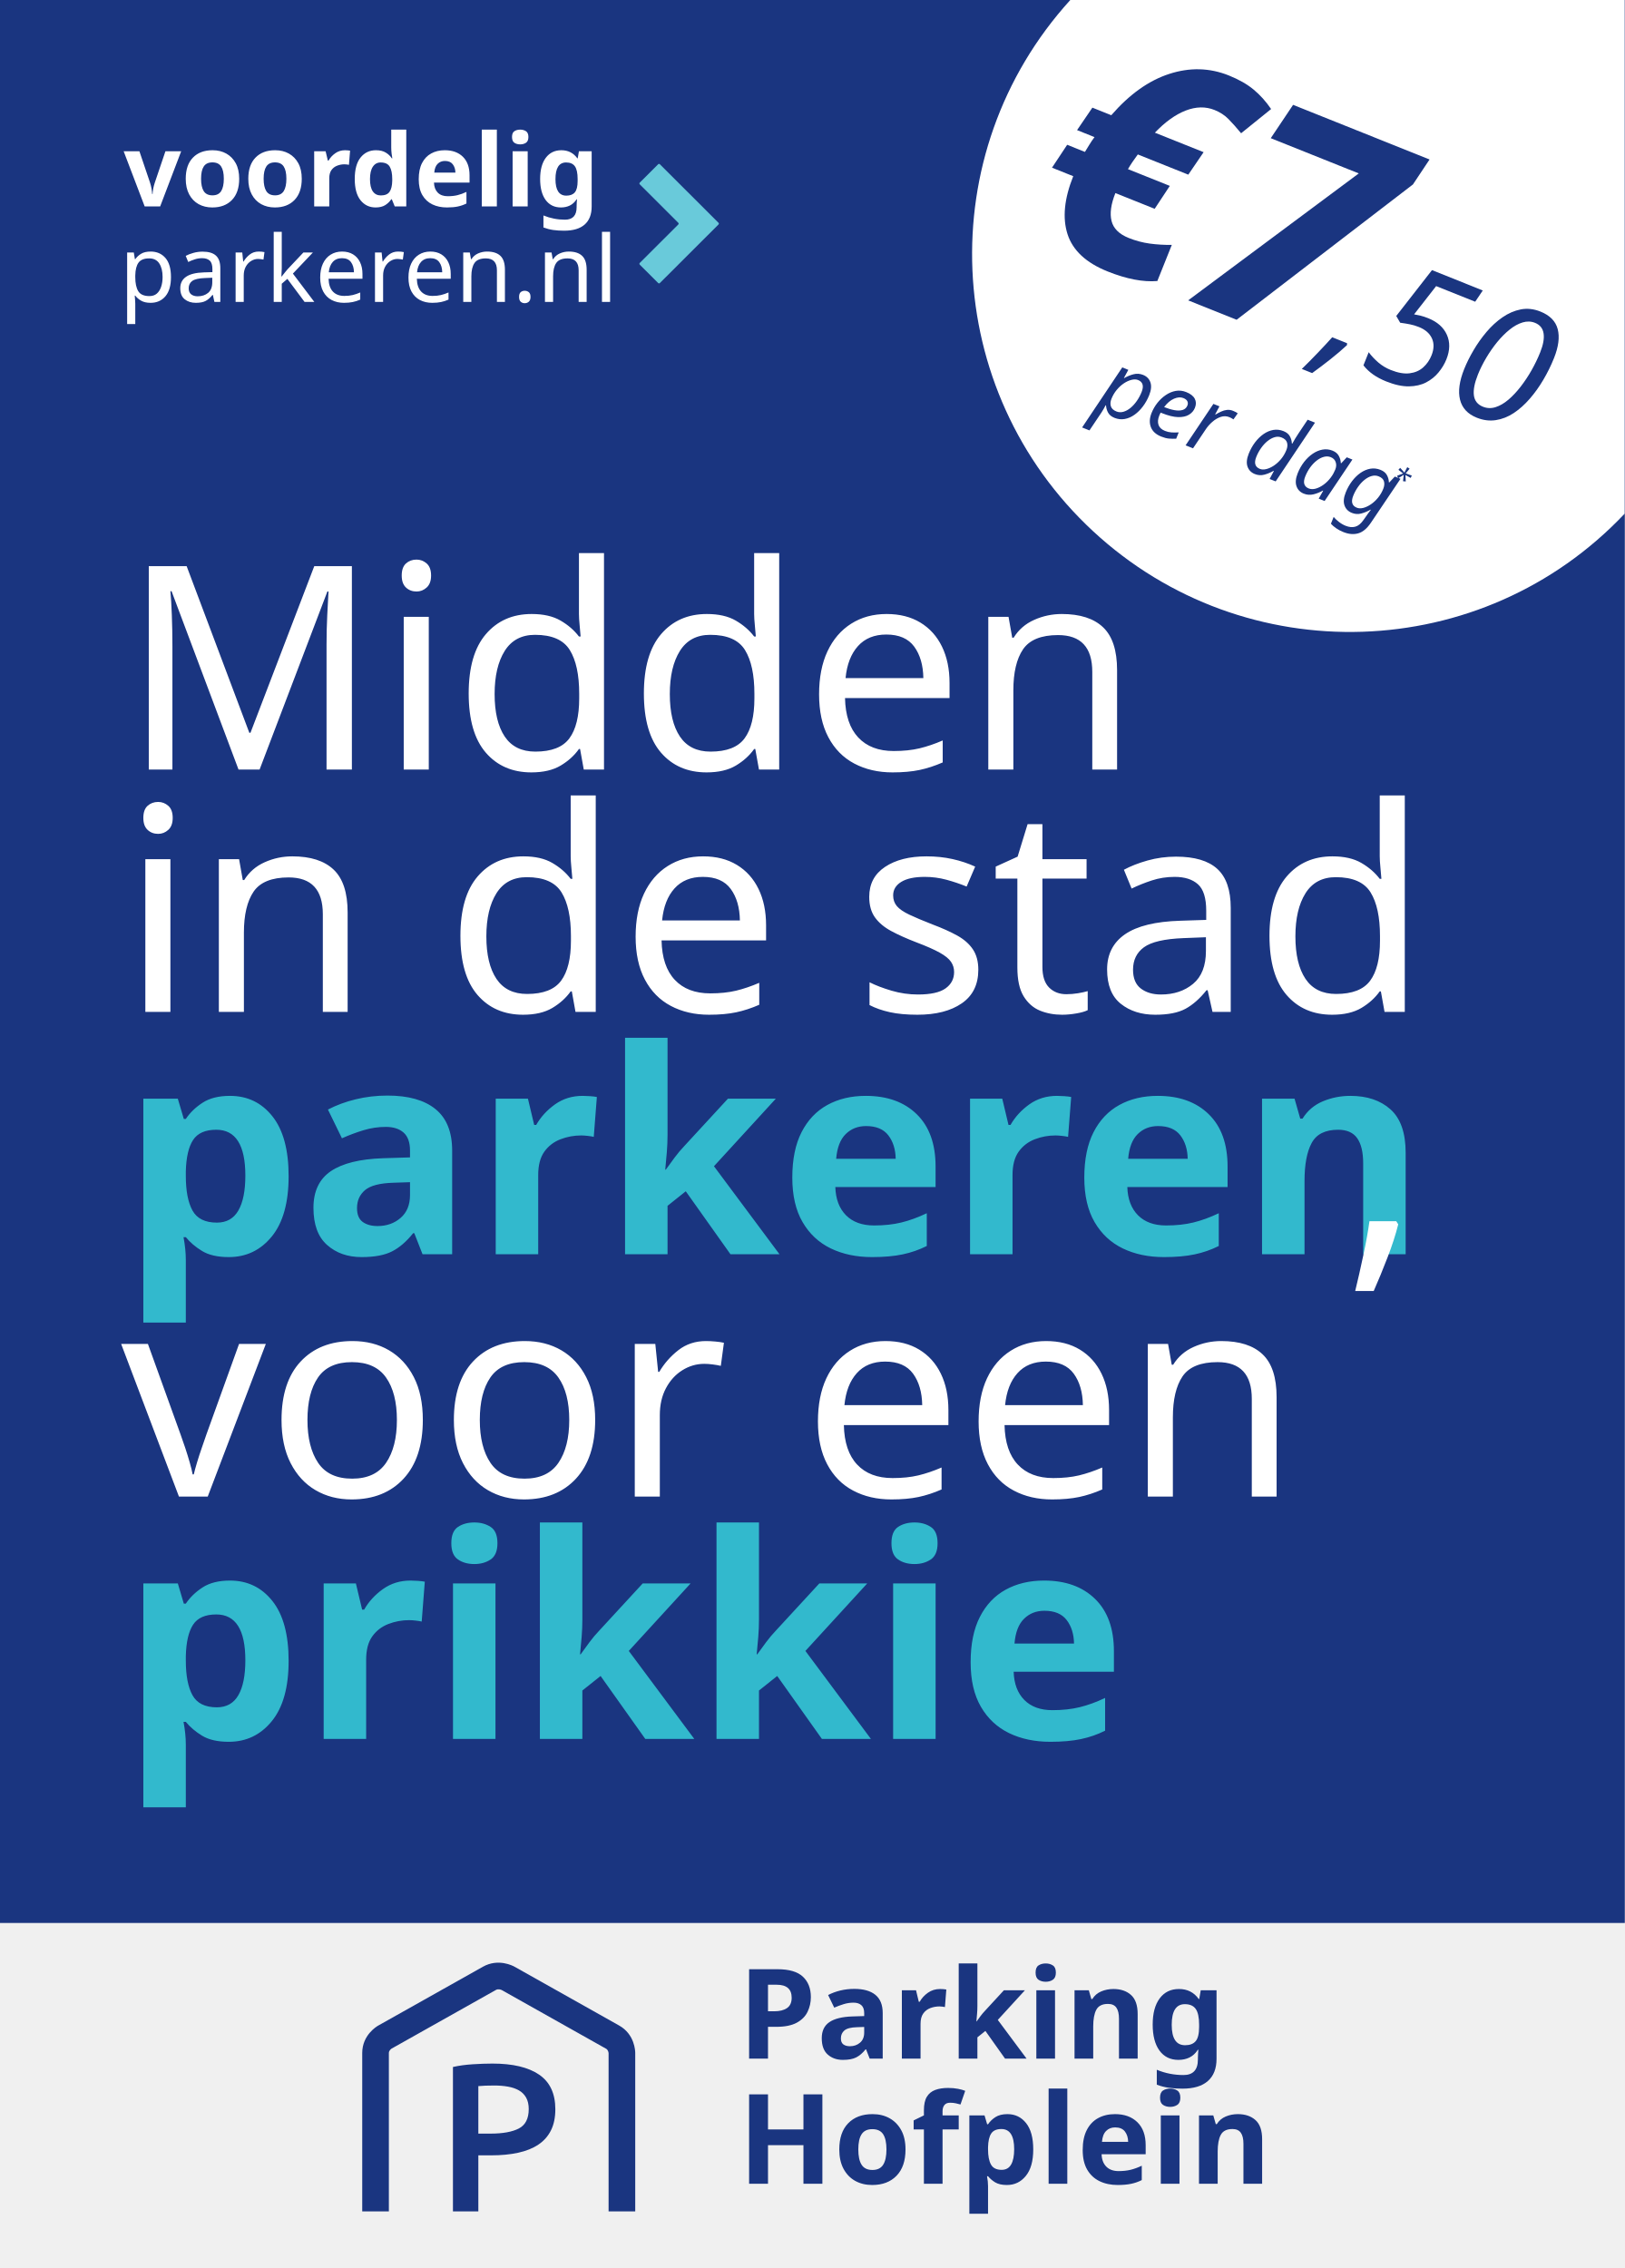
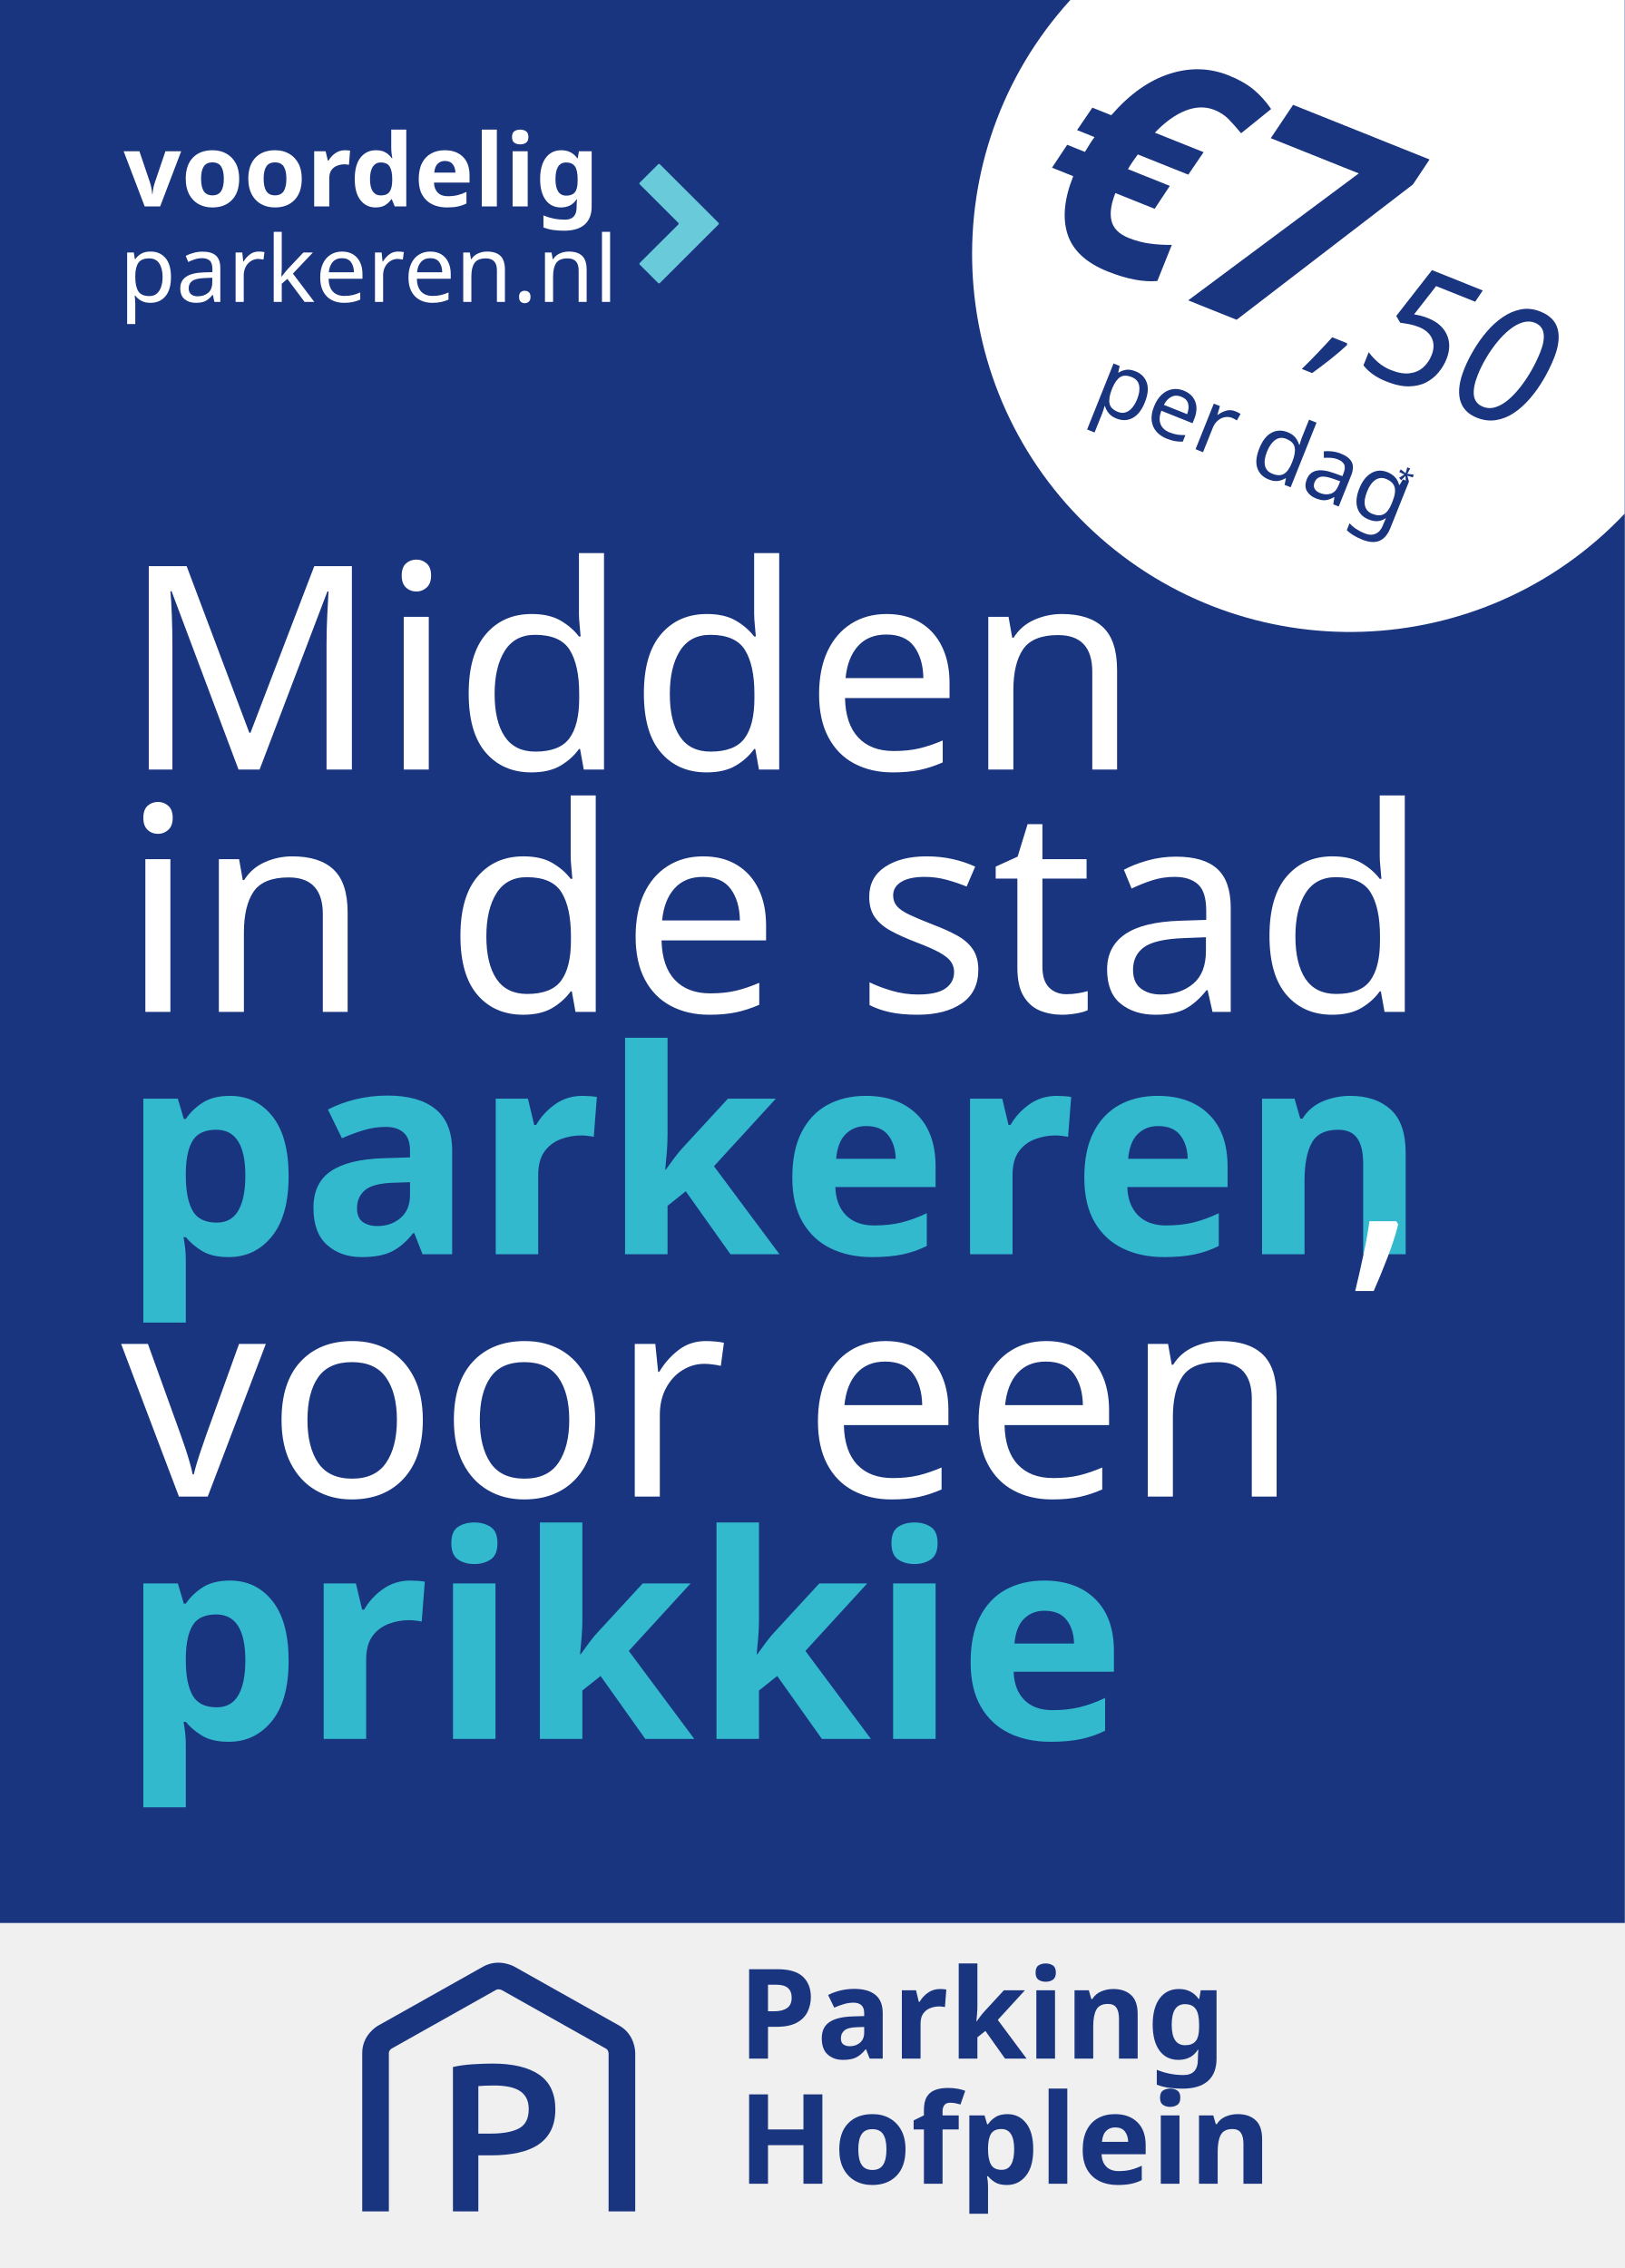
<svg xmlns="http://www.w3.org/2000/svg" width="606mm" height="846mm" viewBox="0 0 606 846">
  <g id="py-app-panel-campagne-hofplein-template">
    <rect x="0" y="0" width="606" height="717.3" fill="#1A3580" id="bleed-background" data-variable="background-colour" />
    <g id="py-comp-price-bubble-corner">
      <path transform="translate(3 3)" d="M396.192 -3.001L602.939 -3.001L602.939 188.612A140.95 140.95 0 0 1 396.192 -3.001Z" fill="#FFFFFF" id="bubble" />
      <text x="380.172" y="86.82" font-family="Ubuntu" font-size="115.18" font-weight="bold" font-style="italic" fill="#1A3580" data-variable="price" transform="rotate(21.822 380.172 86.82)" xml:space="preserve">€7</text>
      <text x="490.99" y="131.19" font-family="Ubuntu Medium" font-size="62" font-style="italic" fill="#1A3580" data-variable="price-decimals" transform="rotate(21.822 490.99 131.19)" xml:space="preserve">,50</text>
-       <text x="407.322" y="152.16" font-family="Ubuntu" font-size="33.96" font-style="italic" fill="#1A3580" data-variable="unit" transform="rotate(21.822 407.322 152.16)" xml:space="preserve">per dag</text>
-       <text x="517.891" y="181.163" font-family="Ubuntu" font-size="11.8" font-style="italic" fill="#1A3580" data-variable="footnote-mark" transform="rotate(21.822 517.891 181.163)" xml:space="preserve">*</text>
+       <text x="405.808" y="151.508" font-family="Ubuntu" font-size="34.17" fill="#1A3580" data-variable="unit" transform="rotate(21.822 405.808 151.508)" xml:space="preserve">per dag</text>
+       <text x="519.09" y="181.665" font-family="Ubuntu" font-size="11.8" fill="#1A3580" data-variable="footnote-mark" transform="rotate(21.822 519.09 181.665)" xml:space="preserve">*</text>
    </g>
    <g id="py-comp-url-chevron">
      <text x="46.12" y="77.01" font-family="Ubuntu" font-size="37.7" font-weight="bold" fill="#FFFFFF" data-variable="url-line-1" xml:space="preserve">voordelig</text>
      <text x="44.5" y="112.62" font-family="Ubuntu Light" font-size="34.4" fill="#FFFFFF" data-variable="url-line-2" xml:space="preserve">parkeren.nl</text>
      <path transform="translate(3 3)" d="M242.484 58.259L235.601 65.133C235.431 65.303 235.431 65.579 235.601 65.75L249.984 80.114C250.154 80.283 250.154 80.56 249.984 80.731L235.601 95.094C235.431 95.264 235.431 95.541 235.601 95.711L242.484 102.584C242.655 102.755 242.931 102.755 243.102 102.584L264.985 80.731C265.154 80.56 265.154 80.283 264.985 80.114L243.102 58.259C242.931 58.088 242.655 58.088 242.484 58.259" fill="#69CADA" id="chevron" />
    </g>
    <g id="py-comp-headline-two-colour">
      <text x="45.18" y="287.05" font-family="Ubuntu" font-size="106.25" fill="#FFFFFF" data-variable="headline-1" xml:space="preserve">Midden</text>
      <text x="45.18" y="377.45" font-family="Ubuntu" font-size="106.25" fill="#FFFFFF" data-variable="headline-2" xml:space="preserve">in de stad</text>
      <text x="45.18" y="467.85" font-family="Ubuntu" font-size="106.25" font-weight="bold" fill="#32B9CD" data-variable="headline-3-keyword" xml:space="preserve">parkeren</text>
      <text x="501.091" y="467.85" font-family="Ubuntu" font-size="106.25" fill="#FFFFFF" data-variable="headline-3-punctuation" xml:space="preserve">,</text>
      <text x="45.18" y="558.25" font-family="Ubuntu" font-size="106.25" fill="#FFFFFF" data-variable="headline-4" xml:space="preserve">voor een</text>
      <text x="45.18" y="648.65" font-family="Ubuntu" font-size="106.25" font-weight="bold" fill="#32B9CD" data-variable="headline-5-keyword" xml:space="preserve">prikkie</text>
    </g>
    <g id="py-comp-lockup-location-garage">
      <g id="py-atom-symbol-p-garage-outline">
        <g data-element="py-atom-symbol-p-garage-outline" transform="translate(135.1 730.4) scale(1 1)">
          <path d="M54.32 47.94C55.898 48.215 57.263 48.678 58.416 49.33C59.57 49.979 60.47 50.881 61.123 52.031C61.773 53.183 62.101 54.609 62.101 56.31C62.101 59.864 60.872 62.279 58.416 63.555C55.96 64.83 52.452 65.47 47.893 65.47L43.307 65.47L43.307 47.752C44.86 47.603 46.84 47.527 49.246 47.527C51.051 47.527 52.742 47.664 54.32 47.94M41.165 39.607C38.483 39.782 36.04 40.12 33.836 40.62L33.836 94.488L43.307 94.488L43.307 73.577L48.043 73.577C51.851 73.577 55.233 73.252 58.19 72.601C61.148 71.951 63.654 70.939 65.709 69.561C67.762 68.185 69.328 66.406 70.407 64.231C71.483 62.053 72.022 59.438 72.022 56.386C72.022 50.529 70.005 46.225 65.971 43.472C61.937 40.721 56.136 39.344 48.569 39.344C46.314 39.344 43.845 39.433 41.165 39.607" fill="#1A3580" />
          <path d="M51.93 11.866C51.931 11.866 51.951 11.879 51.992 11.901L51.93 11.866M10.926 33.775L10.862 33.811C10.862 33.811 10.885 33.799 10.926 33.775M91.884 35.401C91.884 35.401 91.883 35.427 91.884 35.474L91.884 35.401M101.822 94.488L91.884 94.488L91.884 35.494C91.868 35.3 91.744 34.251 90.962 33.811L52.009 11.91C51.826 11.825 50.764 11.378 49.894 11.866L10.942 33.766C10.758 33.89 9.937 34.493 9.937 35.401L9.937 94.488L0 94.488L0 35.401C0 28.719 5.376 25.506 5.989 25.162L45.02 3.218C50.747 0 56.201 2.878 56.804 3.217L95.835 25.163C101.653 28.432 101.822 34.697 101.822 35.401L101.822 94.488" fill="#1A3580" />
        </g>
      </g>
      <text x="275.19" y="767.9" font-family="Ubuntu" font-size="46.7" font-weight="bold" fill="#1A3580" data-variable="location-line-1" xml:space="preserve">Parking</text>
      <text x="275.19" y="814.57" font-family="Ubuntu" font-size="46.7" font-weight="bold" fill="#1A3580" data-variable="location-line-2" xml:space="preserve">Hofplein</text>
    </g>
    <g id="guides" visibility="hidden">
      <rect x="3" y="3" width="600" height="840" fill="none" stroke="#00A0E0" stroke-width="0.2" />
    </g>
  </g>
</svg>
